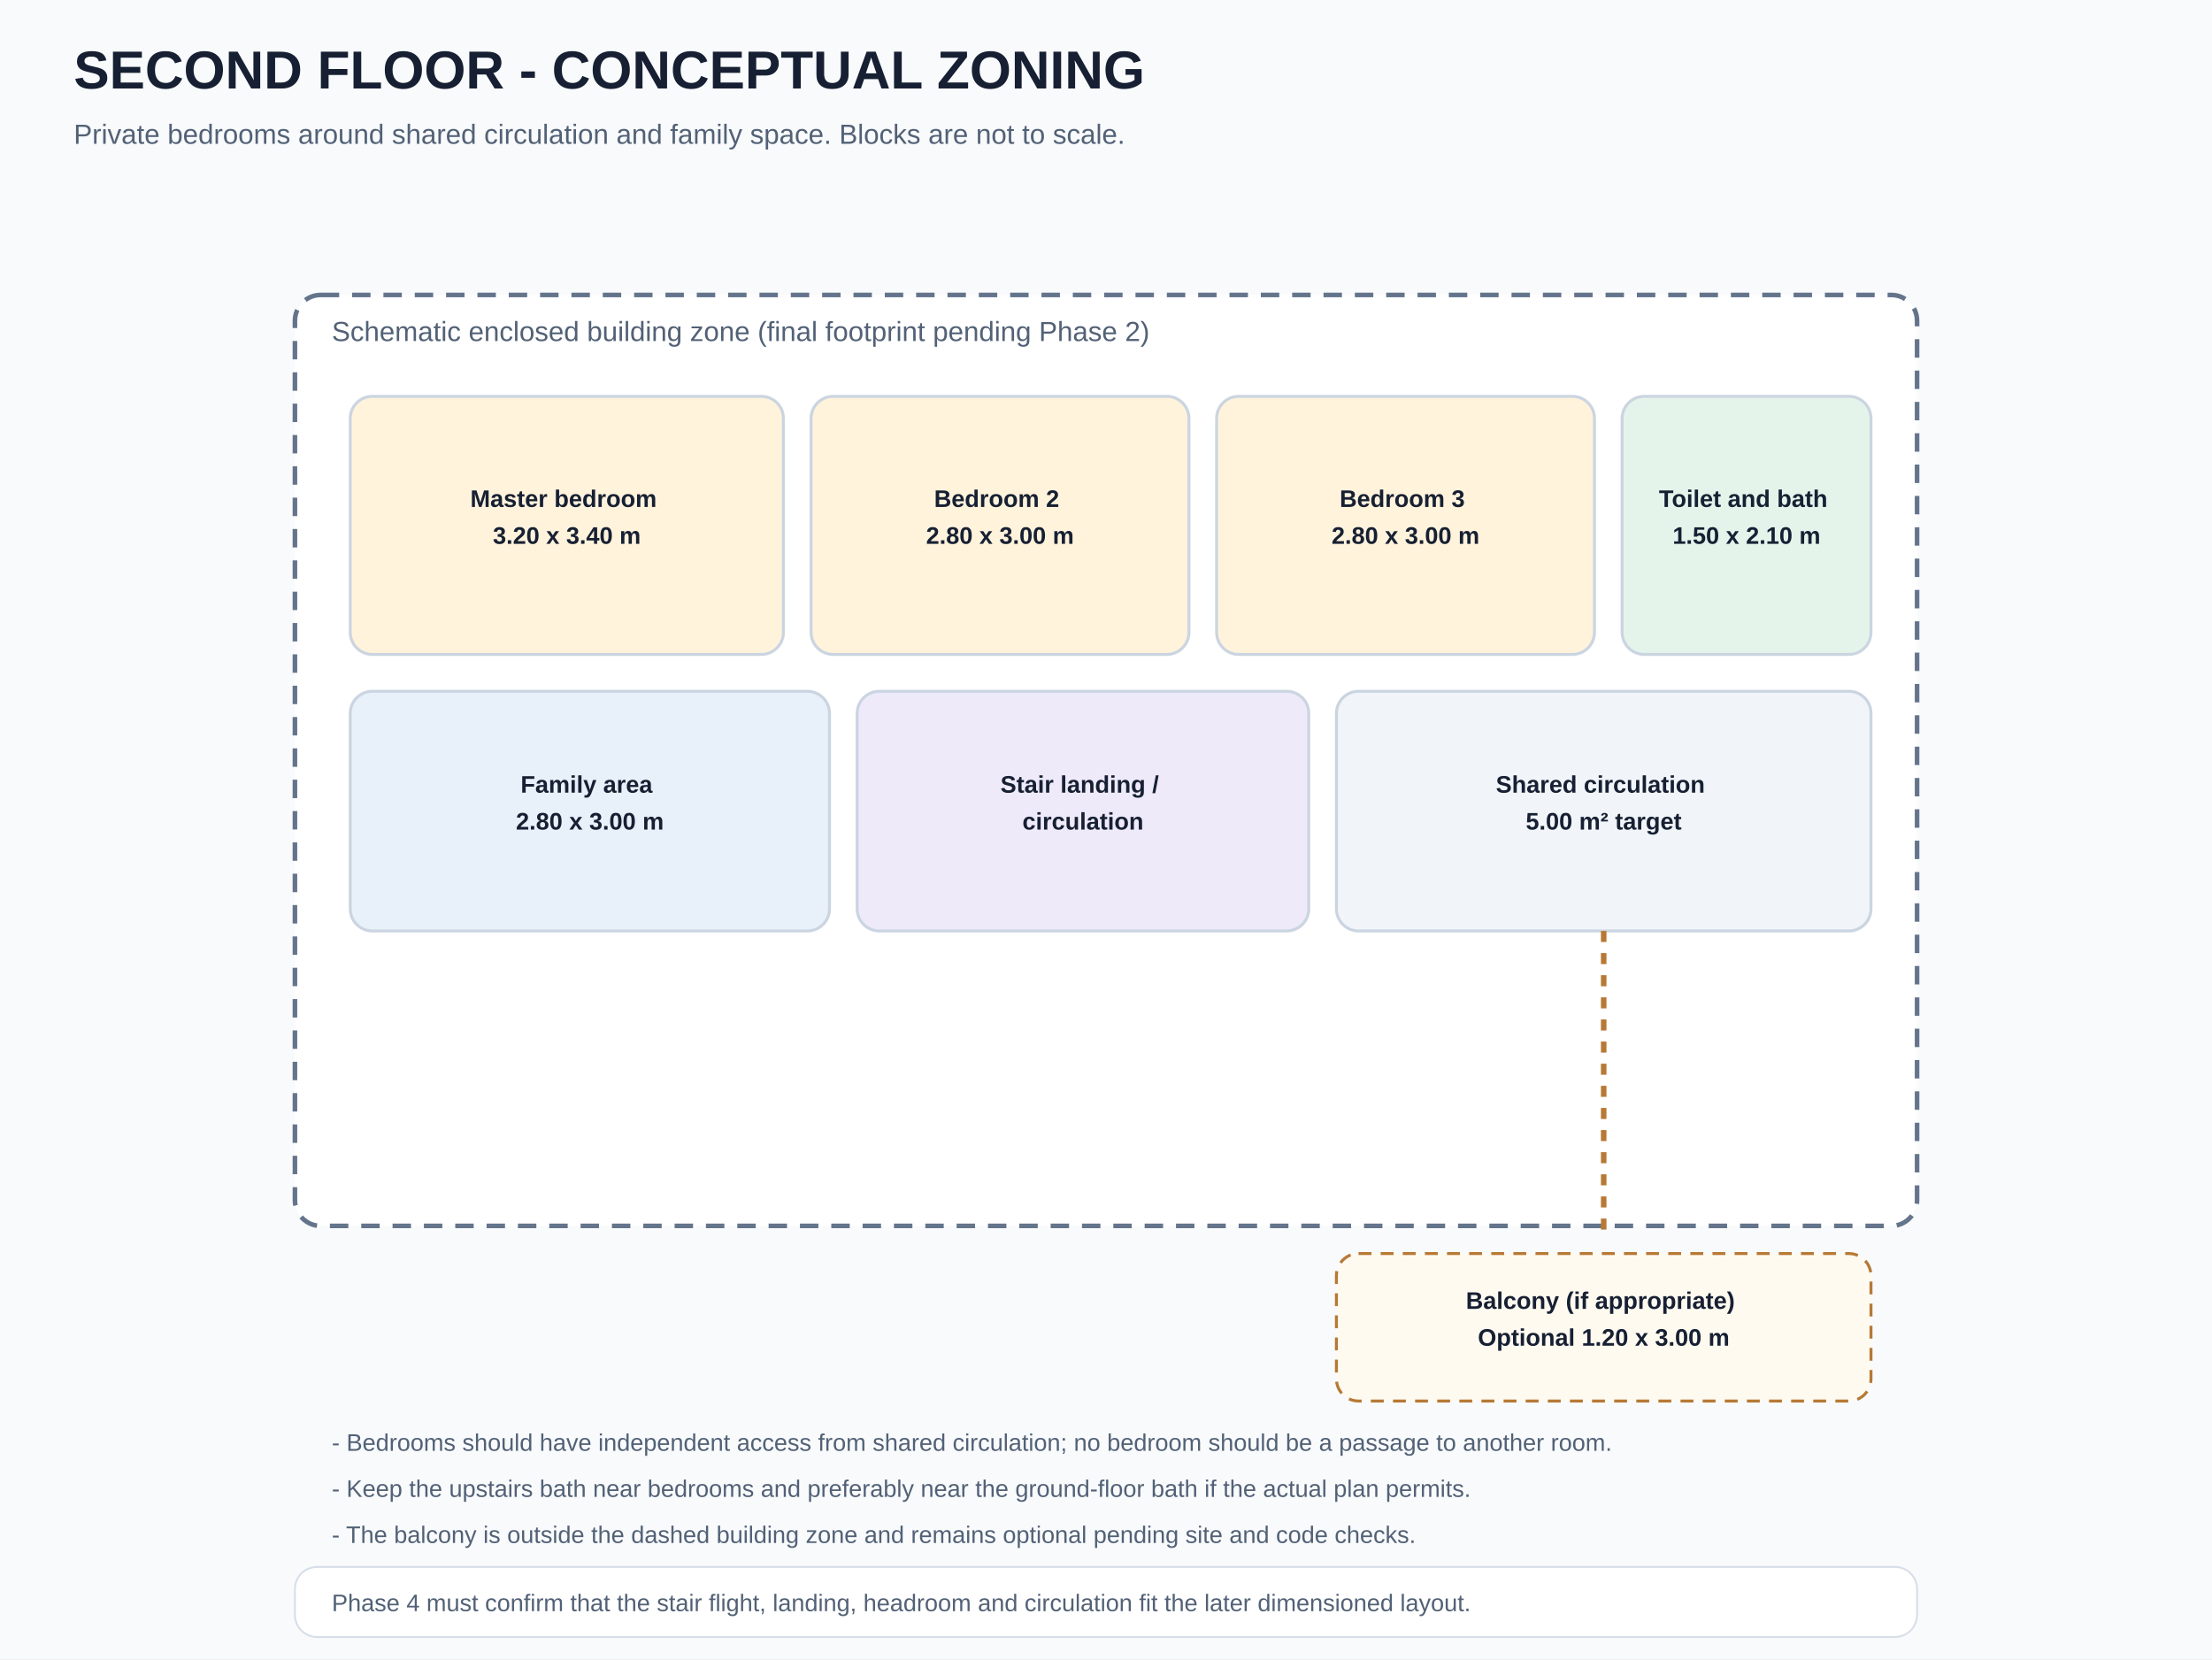
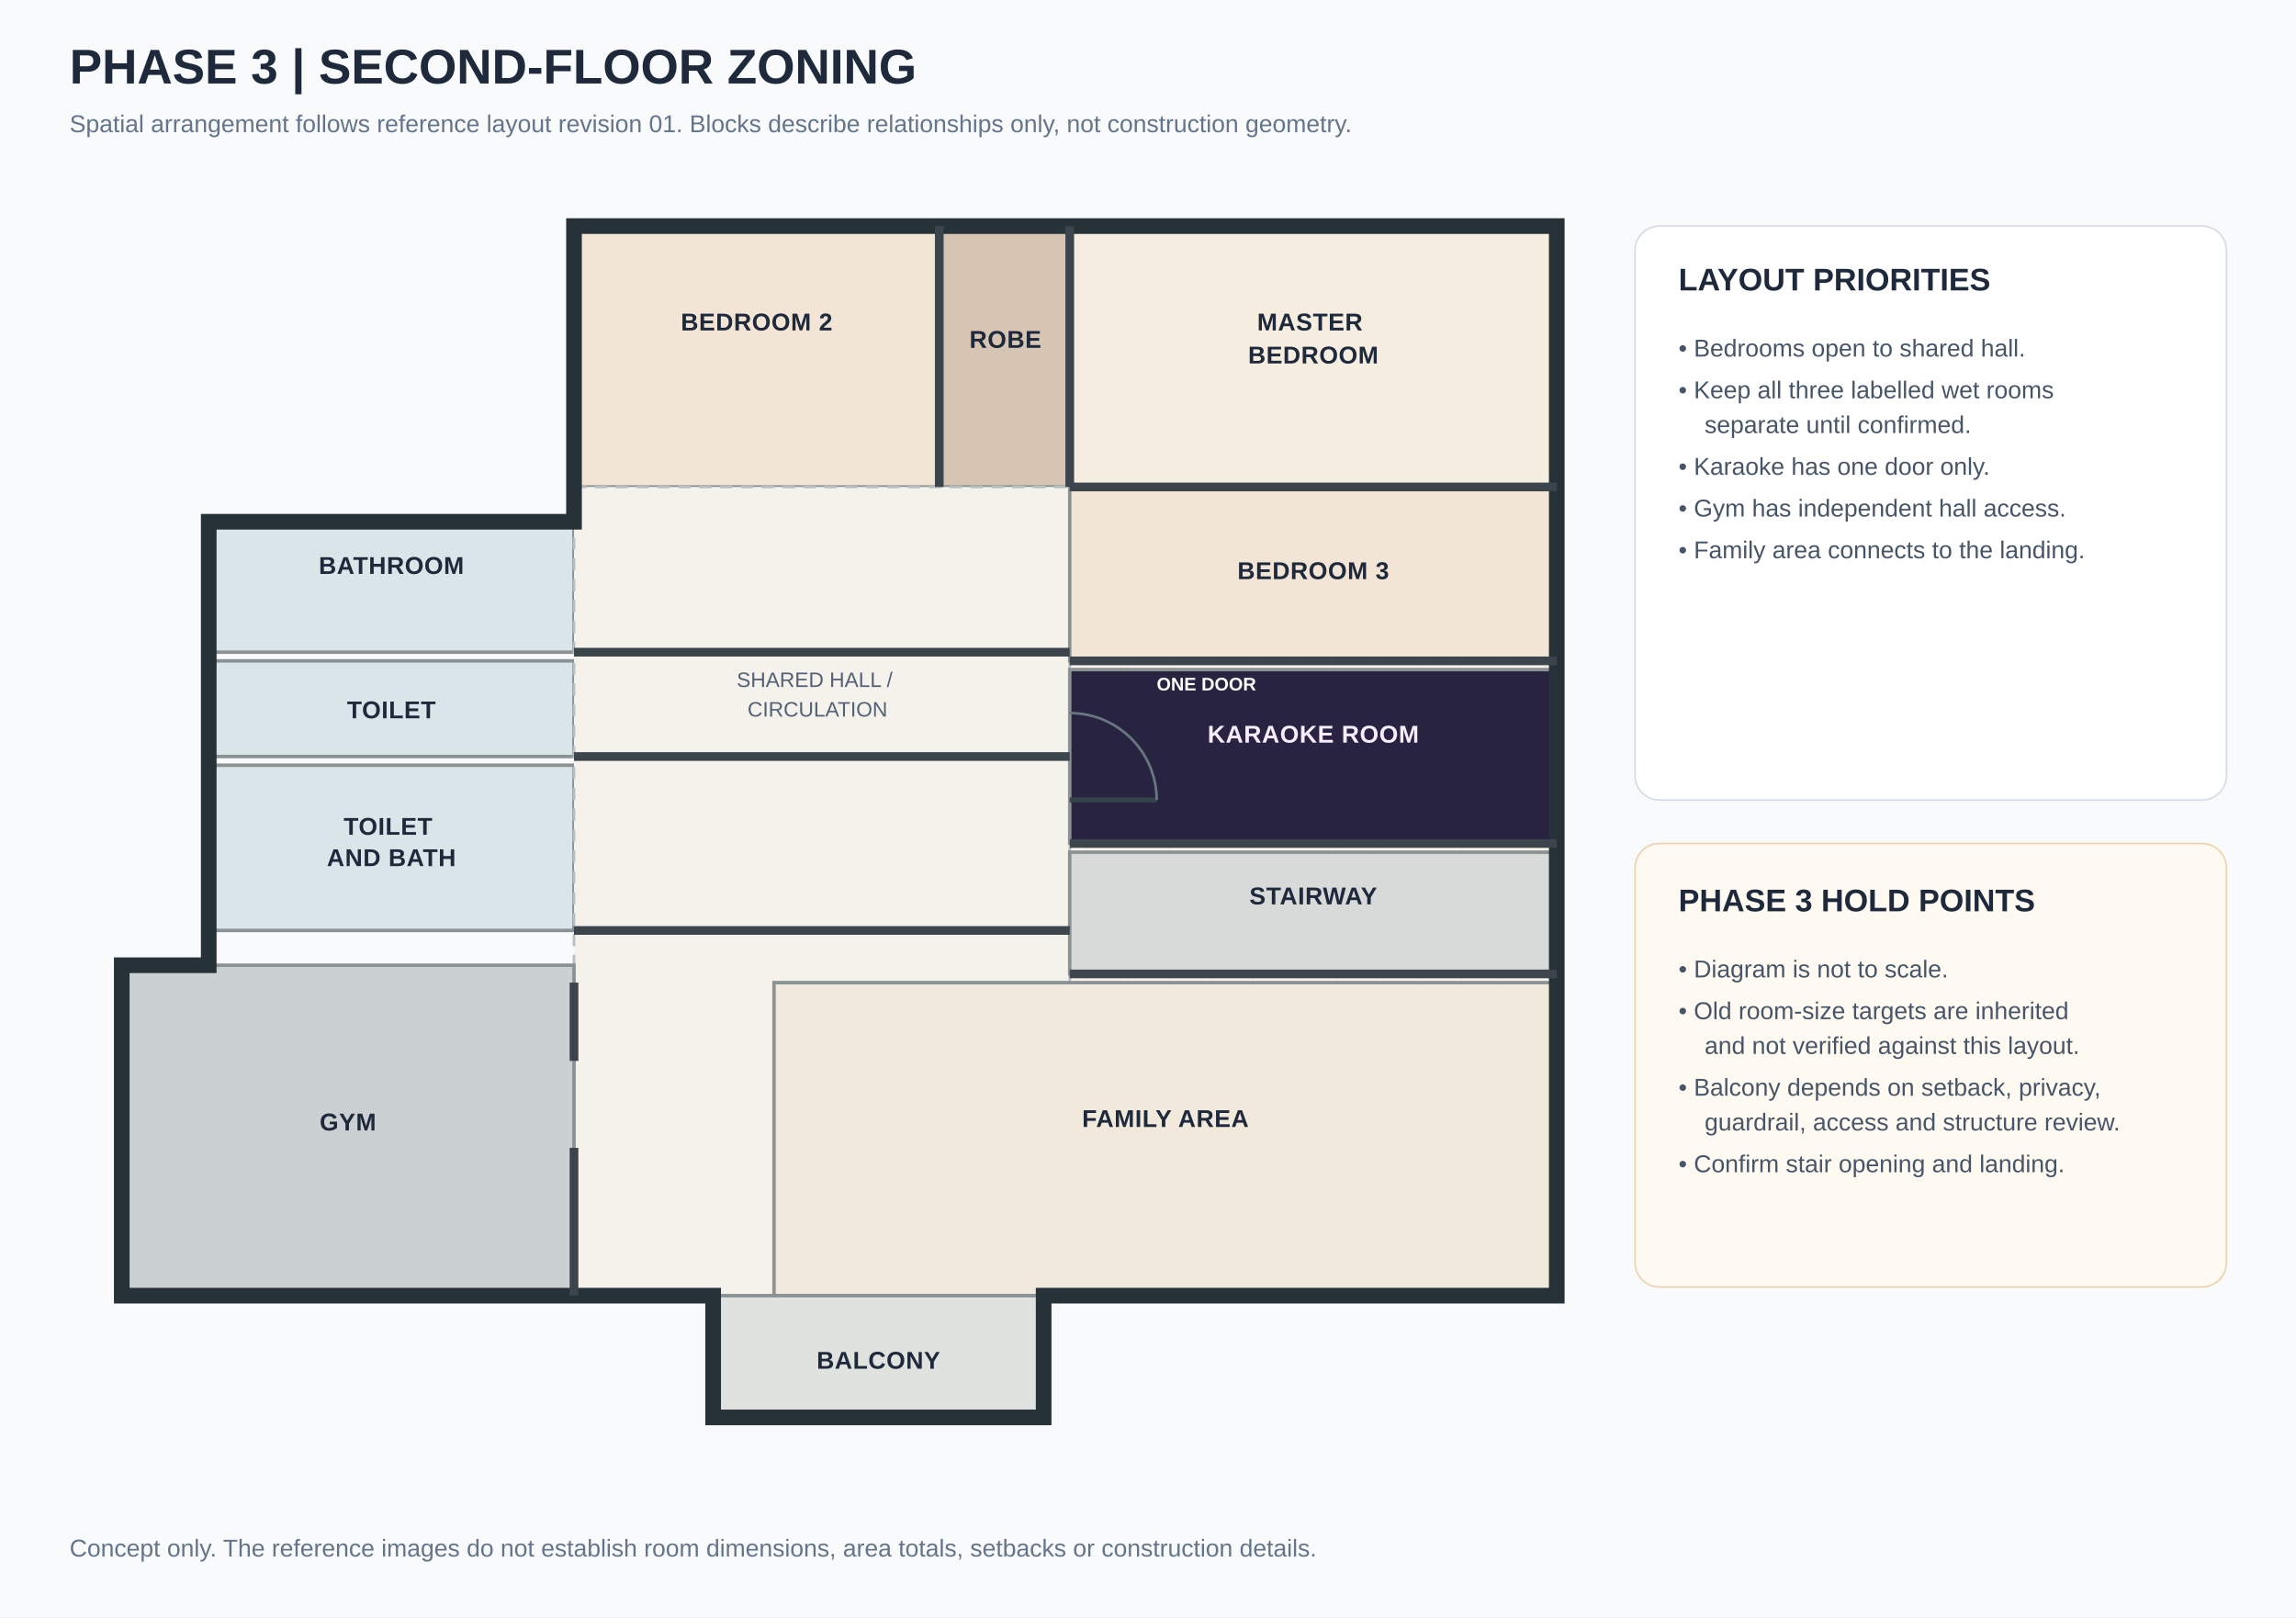
- <svg xmlns="http://www.w3.org/2000/svg" width="1200" height="900" viewBox="0 0 1200 900" role="img" aria-labelledby="title description">
-   <style>
-     text{font-family:Arial,Helvetica,sans-serif;fill:#172033}
-     .title{font-size:29px;font-weight:700}
-     .sub{font-size:15px;fill:#526176}
-     .zone-title{font-size:14px;font-weight:700}
-     .zone-size{font-size:12px;fill:#526176}
-     .node-label{font-size:13px;font-weight:600}
-     .note{font-size:13px;fill:#526176}
-   </style>
-   <rect width="1200" height="900" fill="#f8fafc" />
-   <text class="title" x="40" y="48">SECOND FLOOR - CONCEPTUAL ZONING</text>
-   <text class="sub" x="40" y="78">Private bedrooms around shared circulation and family space. Blocks are not to scale.</text>
-   <rect x="160" y="160" width="880" height="505" rx="14" fill="#ffffff" stroke="#64748b" stroke-width="2.5" stroke-dasharray="10 7" />
-   <text class="sub" x="180" y="185">Schematic enclosed building zone (final footprint pending Phase 2)</text>
+ <svg xmlns="http://www.w3.org/2000/svg" width="1320" height="930" viewBox="0 0 1320 930" role="img" aria-labelledby="title description">
+   <defs>
+     <pattern id="floorgrid" width="24" height="24" patternUnits="userSpaceOnUse">
+       <path d="M24 0H0V24" fill="none" stroke="#e7e4dc" stroke-width=".8" />
+     </pattern>
+   </defs>
+   <style>text{font-family:Arial,Helvetica,sans-serif;fill:#1e293b}.title{font-size:28px;font-weight:800}.sub{font-size:14px;fill:#64748b}.room{font-size:14px;font-weight:750;text-anchor:middle;letter-spacing:.3px}.labelSmall{font-size:12px;fill:#526176;text-anchor:middle}.noteTitle{font-size:18px;font-weight:800}.note{font-size:14px;fill:#475569}.wall{fill:none;stroke:#273138;stroke-width:9;stroke-linejoin:miter}.inner{fill:none;stroke:#3b454b;stroke-width:5}.door{fill:none;stroke:#34434b;stroke-width:3}.doorArc{fill:none;stroke:#687680;stroke-width:1.5}</style>
+   <rect width="1320" height="930" fill="#f8fafc" />
+   <text x="40" y="48" class="title">PHASE 3  |  SECOND-FLOOR ZONING</text>
+   <text x="40" y="76" class="sub">Spatial arrangement follows reference layout revision 01. Blocks describe relationships only, not construction geometry.</text>
+   <g id="reference-zones-second">
+     <rect x="330" y="130" width="565" height="615" fill="#f8f4eb" />
+     <rect x="330" y="130" width="565" height="615" fill="url(#floorgrid)" opacity=".75" />
+     <rect x="330" y="130" width="210" height="150" fill="#f2e5d5" stroke="#8b9294" stroke-width="2" />
+     <rect x="540" y="130" width="75" height="150" fill="#d6c5b3" stroke="#8b9294" stroke-width="2" />
+     <rect x="615" y="130" width="280" height="150" fill="#f5eddf" stroke="#8b9294" stroke-width="2" />
+     <rect x="120" y="300" width="210" height="75" fill="#d9e5e8" stroke="#8b9294" stroke-width="2" />
+     <rect x="120" y="380" width="210" height="55" fill="#d9e5e8" stroke="#8b9294" stroke-width="2" />
+     <rect x="120" y="440" width="210" height="95" fill="#d9e5e8" stroke="#8b9294" stroke-width="2" />
+     <rect x="330" y="280" width="285" height="465" fill="#f5f2eb" stroke="#b7bfc2" stroke-width="1.5" stroke-dasharray="7 5" />
+     <rect x="615" y="280" width="280" height="100" fill="#f2e5d5" stroke="#8b9294" stroke-width="2" />
+     <rect x="615" y="385" width="280" height="100" fill="#292342" stroke="#8b9294" stroke-width="2" />
+     <rect x="615" y="490" width="280" height="70" fill="#d7dad9" stroke="#8b9294" stroke-width="2" />
+     <rect x="445" y="565" width="450" height="180" fill="#f2e9dd" stroke="#8b9294" stroke-width="2" />
+     <rect x="70" y="555" width="260" height="190" fill="#cbd0d2" stroke="#8b9294" stroke-width="2" />
+     <rect x="410" y="745" width="190" height="70" fill="#e0e2df" stroke="#8b9294" stroke-width="2" />
+     <path class="wall" d="M330 130H895V745H600V815H410V745H330V745H70V555H120V300H330Z" />
+     <path class="inner" d="M540 130V280 M615 130V280 M330 300H330 M330 375H615 M330 435H615 M330 535H615 M615 280H895 M615 380H895 M615 485H895 M615 560H895 M330 565V610 M330 660V745" />
+     <text x="435" y="190" class="room">BEDROOM 2</text>
+     <text x="578" y="200" class="room">ROBE</text>
+     <text x="755" y="190" class="room">
+       <tspan x="755">MASTER</tspan>
+       <tspan x="755" dy="19">BEDROOM</tspan>
+     </text>
+     <text x="225" y="330" class="room">BATHROOM</text>
+     <text x="225" y="413" class="room">TOILET</text>
+     <text x="225" y="480" class="room">
+       <tspan x="225">TOILET</tspan>
+       <tspan x="225" dy="18">AND BATH</tspan>
+     </text>
+     <text x="755" y="333" class="room">BEDROOM 3</text>
+     <text x="755" y="427" class="room" style="fill:#f7edff">KARAOKE ROOM</text>
+     <text x="755" y="520" class="room">STAIRWAY</text>
+     <text x="670" y="648" class="room">FAMILY AREA</text>
+     <text x="200" y="650" class="room">GYM</text>
+     <text x="505" y="787" class="room">BALCONY</text>
+     <text x="470" y="395" class="labelSmall">
+       <tspan x="470">SHARED HALL /</tspan>
+       <tspan x="470" dy="17">CIRCULATION</tspan>
+     </text>
+     <g id="karaoke-door-01" data-room-door="karaoke-room" aria-label="Only karaoke room door from shared circulation">
+       <path d="M615 460H665" class="door" />
+       <path d="M665 460A50 50 0 0 0 615 410" class="doorArc" />
+     </g>
+     <text x="665" y="397" font-size="10.5" font-weight="800" style="fill:#fff">ONE DOOR</text>
+   </g>
  <g>
-     <rect x="190" y="215" width="235" height="140" rx="12" fill="#fff3dc" stroke="#cbd5e1" stroke-width="1.6" />
-     <text class="node-label" x="307.5" y="275" text-anchor="middle">
-       <tspan x="307.5" dy="0">Master bedroom</tspan>
-       <tspan x="307.5" dy="20">3.20 x 3.40 m</tspan>
+     <rect x="940" y="130" width="340" height="330" rx="14" fill="#fff" stroke="#d7dee8" />
+     <text x="965" y="167" class="noteTitle">LAYOUT PRIORITIES</text>
+     <text x="965" y="205" class="note">
+       <tspan x="965">• Bedrooms open to shared hall.</tspan>
+       <tspan x="965" dy="24">• Keep all three labelled wet rooms</tspan>
+       <tspan x="980" dy="20">separate until confirmed.</tspan>
+       <tspan x="965" dy="24">• Karaoke has one door only.</tspan>
+       <tspan x="965" dy="24">• Gym has independent hall access.</tspan>
+       <tspan x="965" dy="24">• Family area connects to the landing.</tspan>
+     </text>
+     <rect x="940" y="485" width="340" height="255" rx="14" fill="#fffaf1" stroke="#ead6b6" />
+     <text x="965" y="524" class="noteTitle">PHASE 3 HOLD POINTS</text>
+     <text x="965" y="562" class="note">
+       <tspan x="965">• Diagram is not to scale.</tspan>
+       <tspan x="965" dy="24">• Old room-size targets are inherited</tspan>
+       <tspan x="980" dy="20">and not verified against this layout.</tspan>
+       <tspan x="965" dy="24">• Balcony depends on setback, privacy,</tspan>
+       <tspan x="980" dy="20">guardrail, access and structure review.</tspan>
+       <tspan x="965" dy="24">• Confirm stair opening and landing.</tspan>
    </text>
  </g>
-   <g>
-     <rect x="440" y="215" width="205" height="140" rx="12" fill="#fff3dc" stroke="#cbd5e1" stroke-width="1.6" />
-     <text class="node-label" x="542.5" y="275" text-anchor="middle">
-       <tspan x="542.5" dy="0">Bedroom 2</tspan>
-       <tspan x="542.5" dy="20">2.80 x 3.00 m</tspan>
-     </text>
-   </g>
-   <g>
-     <rect x="660" y="215" width="205" height="140" rx="12" fill="#fff3dc" stroke="#cbd5e1" stroke-width="1.6" />
-     <text class="node-label" x="762.5" y="275" text-anchor="middle">
-       <tspan x="762.5" dy="0">Bedroom 3</tspan>
-       <tspan x="762.5" dy="20">2.80 x 3.00 m</tspan>
-     </text>
-   </g>
-   <g>
-     <rect x="880" y="215" width="135" height="140" rx="12" fill="#e4f4eb" stroke="#cbd5e1" stroke-width="1.6" />
-     <text class="node-label" x="947.5" y="275" text-anchor="middle">
-       <tspan x="947.5" dy="0">Toilet and bath</tspan>
-       <tspan x="947.5" dy="20">1.50 x 2.10 m</tspan>
-     </text>
-   </g>
-   <g>
-     <rect x="190" y="375" width="260" height="130" rx="12" fill="#e8f1f9" stroke="#cbd5e1" stroke-width="1.6" />
-     <text class="node-label" x="320" y="430" text-anchor="middle">
-       <tspan x="320" dy="0">Family area</tspan>
-       <tspan x="320" dy="20">2.80 x 3.00 m</tspan>
-     </text>
-   </g>
-   <g>
-     <rect x="465" y="375" width="245" height="130" rx="12" fill="#eeeafa" stroke="#cbd5e1" stroke-width="1.6" />
-     <text class="node-label" x="587.5" y="430" text-anchor="middle">
-       <tspan x="587.5" dy="0">Stair landing /</tspan>
-       <tspan x="587.5" dy="20">circulation</tspan>
-     </text>
-   </g>
-   <g>
-     <rect x="725" y="375" width="290" height="130" rx="12" fill="#f1f5f9" stroke="#cbd5e1" stroke-width="1.6" />
-     <text class="node-label" x="870" y="430" text-anchor="middle">
-       <tspan x="870" dy="0">Shared circulation</tspan>
-       <tspan x="870" dy="20">5.00 m² target</tspan>
-     </text>
-   </g>
-   <g>
-     <rect x="725" y="680" width="290" height="80" rx="12" fill="#fffaf0" stroke="#b77935" stroke-width="1.6" stroke-dasharray="7 5" />
-     <text class="node-label" x="870" y="710" text-anchor="middle">
-       <tspan x="870" dy="0">Balcony (if appropriate)</tspan>
-       <tspan x="870" dy="20">Optional 1.20 x 3.00 m</tspan>
-     </text>
-   </g>
-   <line x1="870" y1="505" x2="870" y2="670" stroke="#b77935" stroke-width="3" stroke-dasharray="6 6" />
-   <text class="note" x="180" y="787">- Bedrooms should have independent access from shared circulation; no bedroom should be a passage to another room.</text>
-   <text class="note" x="180" y="812">- Keep the upstairs bath near bedrooms and preferably near the ground-floor bath if the actual plan permits.</text>
-   <text class="note" x="180" y="837">- The balcony is outside the dashed building zone and remains optional pending site and code checks.</text>
-   <rect x="160" y="850" width="880" height="38" rx="12" fill="#ffffff" stroke="#d7dee8" />
-   <text class="note" x="180" y="874">Phase 4 must confirm that the stair flight, landing, headroom and circulation fit the later dimensioned layout.</text>
+   <text x="40" y="895" class="sub">Concept only. The reference images do not establish room dimensions, area totals, setbacks or construction details.</text>
</svg>
